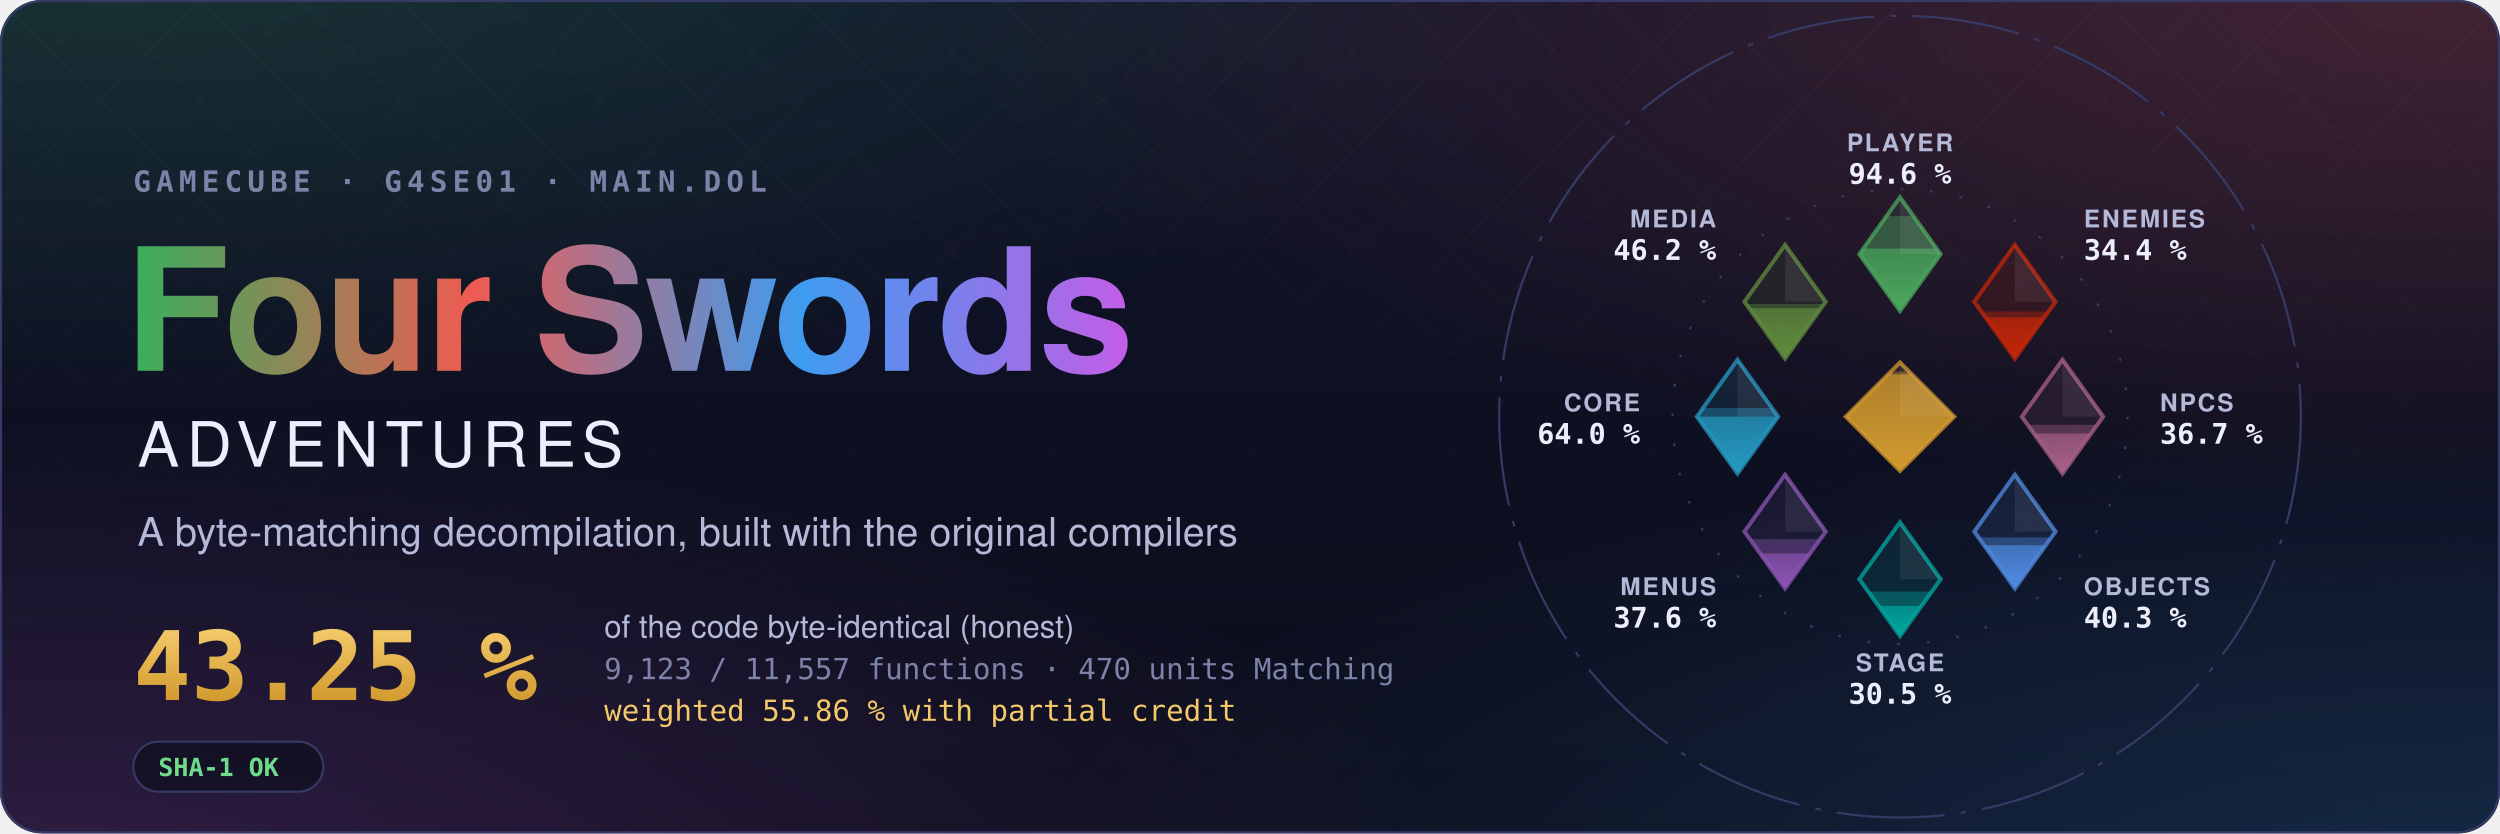
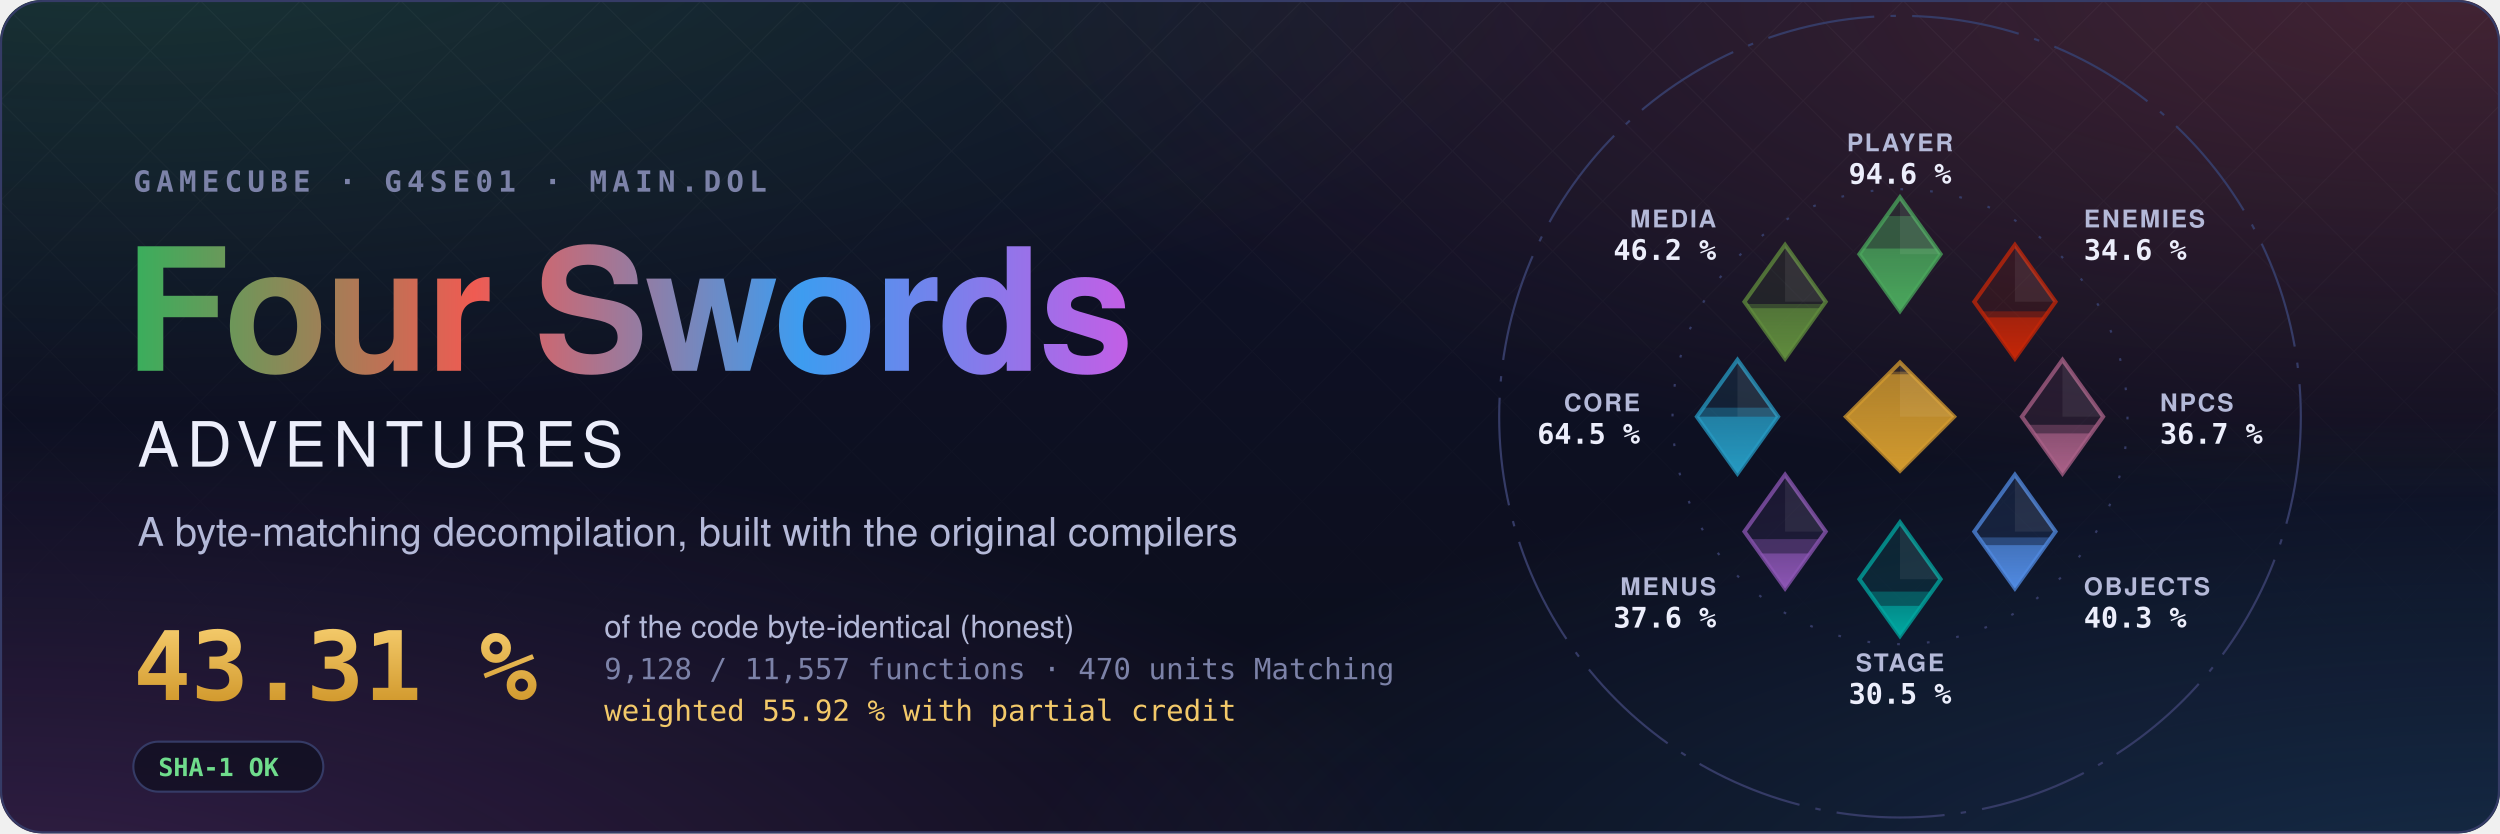
- <svg xmlns="http://www.w3.org/2000/svg" width="1200" height="400" viewBox="0 0 1200 400" role="img" aria-label="Four Swords Adventures decompilation: 43.25 % of the code matched, 9,123 of 11,557 functions">
+ <svg xmlns="http://www.w3.org/2000/svg" width="1200" height="400" viewBox="0 0 1200 400" role="img" aria-label="Four Swords Adventures decompilation: 43.31 % of the code matched, 9,128 of 11,557 functions">
  <style>text { font-family: -apple-system, BlinkMacSystemFont, 'Segoe UI', Helvetica, Arial, sans-serif; } .mono { font-family: ui-monospace, SFMono-Regular, 'SF Mono', Menlo, Consolas, monospace; } .spin { transform-box: fill-box; transform-origin: center; animation: spin 90s linear infinite; } @keyframes spin { to { transform: rotate(360deg); } } .rise { transform-box: fill-box; transform-origin: 50% 100%; animation: rise 1.6s cubic-bezier(.2,.8,.2,1) both; } @keyframes rise { from { transform: scaleY(0); } } @media (prefers-reduced-motion: reduce) { * { animation: none !important; } }</style>
  <defs>
    <radialGradient id="glow0" cx="0.05" cy="-0.1" r="0.6">
      <stop offset="0" stop-color="#3aae5c" stop-opacity="0.22" />
      <stop offset="1" stop-color="#3aae5c" stop-opacity="0" />
    </radialGradient>
    <radialGradient id="glow1" cx="0.98" cy="0.0" r="0.6">
      <stop offset="0" stop-color="#ef5b52" stop-opacity="0.22" />
      <stop offset="1" stop-color="#ef5b52" stop-opacity="0" />
    </radialGradient>
    <radialGradient id="glow2" cx="1.0" cy="1.1" r="0.6">
      <stop offset="0" stop-color="#3d9cf0" stop-opacity="0.22" />
      <stop offset="1" stop-color="#3d9cf0" stop-opacity="0" />
    </radialGradient>
    <radialGradient id="glow3" cx="0.0" cy="1.1" r="0.6">
      <stop offset="0" stop-color="#c35ee6" stop-opacity="0.22" />
      <stop offset="1" stop-color="#c35ee6" stop-opacity="0" />
    </radialGradient>
    <linearGradient id="sky" x1="0" y1="0" x2="0" y2="1">
      <stop offset="0" stop-color="#10132a" />
      <stop offset="1" stop-color="#0b0d1a" />
    </linearGradient>
    <linearGradient id="four" x1="0" y1="0" x2="1" y2="0">
      <stop offset="0" stop-color="#3aae5c" />
      <stop offset="0.34" stop-color="#ef5b52" />
      <stop offset="0.67" stop-color="#3d9cf0" />
      <stop offset="1" stop-color="#c35ee6" />
    </linearGradient>
    <linearGradient id="goldtext" x1="0" y1="0" x2="0" y2="1">
      <stop offset="0" stop-color="#f3c969" />
      <stop offset="1" stop-color="#d29a2e" />
    </linearGradient>
    <pattern id="lattice" width="34" height="34" patternUnits="userSpaceOnUse" patternTransform="rotate(45)">
      <path d="M0 0H34M0 0V34" stroke="#fff" stroke-opacity="0.035" />
    </pattern>
    <linearGradient id="fade" x1="0" y1="0" x2="0" y2="1">
      <stop offset="0" stop-color="#fff" />
      <stop offset="0.8" stop-color="#fff" stop-opacity="0" />
    </linearGradient>
    <mask id="fadeMask">
      <rect width="1200" height="400" fill="url(#fade)" />
    </mask>
    <clipPath id="card">
      <rect width="1200" height="400" rx="20" />
    </clipPath>
  </defs>
  <g clip-path="url(#card)">
    <rect width="1200" height="400" fill="url(#sky)" />
    <rect width="1200" height="400" fill="url(#glow0)" />
    <rect width="1200" height="400" fill="url(#glow1)" />
    <rect width="1200" height="400" fill="url(#glow2)" />
    <rect width="1200" height="400" fill="url(#glow3)" />
    <rect width="1200" height="400" fill="url(#lattice)" mask="url(#fadeMask)" />
  </g>
  <rect x="0.5" y="0.5" width="1199" height="399" rx="20" fill="none" stroke="#353b66" />
  <text x="64" y="92" class="mono" font-size="14" font-weight="600" letter-spacing="0.18em" fill="#7c82a8">GAMECUBE · G4SE01 · MAIN.DOL</text>
  <text x="60" y="178" font-size="82" font-weight="700" letter-spacing="-1.5" fill="url(#four)">Four Swords</text>
  <text x="66" y="224" font-size="30" font-weight="500" letter-spacing="0.12em" fill="#eceefb">ADVENTURES</text>
  <text x="66" y="262" font-size="19" fill="#b4b9d8">A byte-matching decompilation, built with the original compilers</text>
-   <text x="64" y="336" class="mono" font-size="46" font-weight="700" fill="url(#goldtext)">43.25 %</text>
+   <text x="64" y="336" class="mono" font-size="46" font-weight="700" fill="url(#goldtext)">43.31 %</text>
  <text x="290" y="306" font-size="15" fill="#b4b9d8">of the code byte-identical (honest)</text>
-   <text x="290" y="326" class="mono" font-size="14" fill="#7c82a8">9,123 / 11,557 functions · 470 units Matching</text>
-   <text x="290" y="346" class="mono" font-size="14" fill="#f3c969">weighted 55.86 % with partial credit</text>
+   <text x="290" y="326" class="mono" font-size="14" fill="#7c82a8">9,128 / 11,557 functions · 470 units Matching</text>
+   <text x="290" y="346" class="mono" font-size="14" fill="#f3c969">weighted 55.92 % with partial credit</text>
  <g transform="translate(64 356)">
    <rect width="91.2" height="24" rx="12" fill="#0b0d1a" fill-opacity="0.6" stroke="#353b66" />
    <text x="12" y="16.5" class="mono" font-size="12" font-weight="600" fill="#6fdc8c">SHA-1 OK</text>
  </g>
  <defs>
    <clipPath id="ec-player">
      <path d="M0 -81L15 -60L0 -39L-15 -60Z" />
    </clipPath>
    <linearGradient id="eg-player" x1="0" y1="1" x2="0" y2="0">
      <stop offset="0" stop-color="#4aa75c" />
      <stop offset="1" stop-color="#4aa75c" stop-opacity="0.65" />
    </linearGradient>
    <clipPath id="ec-enemies">
      <path d="M42.43 -63.43L57.43 -42.43L42.43 -21.43L27.43 -42.43Z" />
    </clipPath>
    <linearGradient id="eg-enemies" x1="0" y1="1" x2="0" y2="0">
      <stop offset="0" stop-color="#c52607" />
      <stop offset="1" stop-color="#c52607" stop-opacity="0.65" />
    </linearGradient>
    <clipPath id="ec-npcs">
      <path d="M60 -21L75 0L60 21L45 0Z" />
    </clipPath>
    <linearGradient id="eg-npcs" x1="0" y1="1" x2="0" y2="0">
      <stop offset="0" stop-color="#a96087" />
      <stop offset="1" stop-color="#a96087" stop-opacity="0.65" />
    </linearGradient>
    <clipPath id="ec-objects">
      <path d="M42.43 21.43L57.43 42.43L42.43 63.43L27.43 42.43Z" />
    </clipPath>
    <linearGradient id="eg-objects" x1="0" y1="1" x2="0" y2="0">
      <stop offset="0" stop-color="#508ae1" />
      <stop offset="1" stop-color="#508ae1" stop-opacity="0.65" />
    </linearGradient>
    <clipPath id="ec-stage">
      <path d="M0 39L15 60L0 81L-15 60Z" />
    </clipPath>
    <linearGradient id="eg-stage" x1="0" y1="1" x2="0" y2="0">
      <stop offset="0" stop-color="#00a8a1" />
      <stop offset="1" stop-color="#00a8a1" stop-opacity="0.65" />
    </linearGradient>
    <clipPath id="ec-menus">
      <path d="M-42.43 21.43L-27.43 42.43L-42.43 63.43L-57.43 42.43Z" />
    </clipPath>
    <linearGradient id="eg-menus" x1="0" y1="1" x2="0" y2="0">
      <stop offset="0" stop-color="#8c55b4" />
      <stop offset="1" stop-color="#8c55b4" stop-opacity="0.65" />
    </linearGradient>
    <clipPath id="ec-core">
      <path d="M-60 -21L-45 0L-60 21L-75 0Z" />
    </clipPath>
    <linearGradient id="eg-core" x1="0" y1="1" x2="0" y2="0">
      <stop offset="0" stop-color="#269ac2" />
      <stop offset="1" stop-color="#269ac2" stop-opacity="0.65" />
    </linearGradient>
    <clipPath id="ec-media">
      <path d="M-42.43 -63.43L-27.43 -42.43L-42.43 -21.43L-57.43 -42.43Z" />
    </clipPath>
    <linearGradient id="eg-media" x1="0" y1="1" x2="0" y2="0">
      <stop offset="0" stop-color="#608c3d" />
      <stop offset="1" stop-color="#608c3d" stop-opacity="0.65" />
    </linearGradient>
    <clipPath id="ec-libs">
      <path d="M0 -20L20 0L0 20L-20 0Z" />
    </clipPath>
    <linearGradient id="eg-libs" x1="0" y1="1" x2="0" y2="0">
      <stop offset="0" stop-color="#d29a2e" />
      <stop offset="1" stop-color="#d29a2e" stop-opacity="0.65" />
    </linearGradient>
  </defs>
  <g transform="translate(912 200) scale(1.3)">
    <circle class="spin" r="148" fill="none" stroke="#353b66" stroke-width="0.8" stroke-dasharray="40 6 2 6" />
    <circle r="84" fill="none" stroke="#353b66" stroke-width="0.8" stroke-dasharray="1 10" />
    <path d="M0 -81L15 -60L0 -39L-15 -60Z" fill="#4aa75c" fill-opacity="0.12" stroke="#4aa75c" stroke-opacity="0.75" stroke-width="1.5" />
    <g clip-path="url(#ec-player)">
      <rect class="rise" style="animation-delay:0.20s" x="-15.0" y="-74.08" width="30" height="35.08" fill="#4aa75c" fill-opacity="0.38" />
    </g>
    <g clip-path="url(#ec-player)">
      <rect class="rise" style="animation-delay:0.20s" x="-15.0" y="-62.09" width="30" height="23.09" fill="url(#eg-player)" />
    </g>
    <path d="M0.0 -81.0L15.0 -60.0L0.0 -60.0Z" fill="#fff" fill-opacity="0.07" />
    <text x="0.0" y="-98.0" text-anchor="middle" font-size="9" font-weight="600" letter-spacing="0.08em" fill="#b4b9d8">PLAYER</text>
    <text x="0.0" y="-86.0" text-anchor="middle" font-size="10.5" font-weight="700" fill="#eceefb" class="mono">94.6 %</text>
    <path d="M42.43 -63.43L57.43 -42.43L42.43 -21.43L27.43 -42.43Z" fill="#c52607" fill-opacity="0.12" stroke="#c52607" stroke-opacity="0.75" stroke-width="1.5" />
    <g clip-path="url(#ec-enemies)">
-       <rect class="rise" style="animation-delay:0.30s" x="27.43" y="-38.85" width="30" height="17.42" fill="#c52607" fill-opacity="0.38" />
+       <rect class="rise" style="animation-delay:0.30s" x="27.43" y="-38.90" width="30" height="17.47" fill="#c52607" fill-opacity="0.38" />
    </g>
    <g clip-path="url(#ec-enemies)">
-       <rect class="rise" style="animation-delay:0.30s" x="27.43" y="-36.65" width="30" height="15.22" fill="url(#eg-enemies)" />
+       <rect class="rise" style="animation-delay:0.30s" x="27.43" y="-36.66" width="30" height="15.23" fill="url(#eg-enemies)" />
    </g>
    <path d="M42.43 -63.43L57.43 -42.43L42.43 -42.43Z" fill="#fff" fill-opacity="0.07" />
    <text x="67.88" y="-69.88" text-anchor="start" font-size="9" font-weight="600" letter-spacing="0.08em" fill="#b4b9d8">ENEMIES</text>
-     <text x="67.88" y="-57.88" text-anchor="start" font-size="10.5" font-weight="700" fill="#eceefb" class="mono">34.4 %</text>
+     <text x="67.88" y="-57.88" text-anchor="start" font-size="10.5" font-weight="700" fill="#eceefb" class="mono">34.6 %</text>
    <path d="M60 -21L75 0L60 21L45 0Z" fill="#a96087" fill-opacity="0.12" stroke="#a96087" stroke-opacity="0.75" stroke-width="1.5" />
    <g clip-path="url(#ec-npcs)">
      <rect class="rise" style="animation-delay:0.40s" x="45.0" y="3.00" width="30" height="18.00" fill="#a96087" fill-opacity="0.38" />
    </g>
    <g clip-path="url(#ec-npcs)">
      <rect class="rise" style="animation-delay:0.40s" x="45.0" y="6.19" width="30" height="14.81" fill="url(#eg-npcs)" />
    </g>
    <path d="M60.0 -21.0L75.0 0.0L60.0 0.0Z" fill="#fff" fill-opacity="0.07" />
    <text x="96.0" y="-2.0" text-anchor="start" font-size="9" font-weight="600" letter-spacing="0.08em" fill="#b4b9d8">NPCS</text>
    <text x="96.0" y="10.0" text-anchor="start" font-size="10.5" font-weight="700" fill="#eceefb" class="mono">36.7 %</text>
    <path d="M42.43 21.43L57.43 42.43L42.43 63.43L27.43 42.43Z" fill="#508ae1" fill-opacity="0.12" stroke="#508ae1" stroke-opacity="0.75" stroke-width="1.5" />
    <g clip-path="url(#ec-objects)">
      <rect class="rise" style="animation-delay:0.50s" x="27.43" y="44.58" width="30" height="18.85" fill="#508ae1" fill-opacity="0.38" />
    </g>
    <g clip-path="url(#ec-objects)">
-       <rect class="rise" style="animation-delay:0.50s" x="27.43" y="47.49" width="30" height="15.94" fill="url(#eg-objects)" />
+       <rect class="rise" style="animation-delay:0.50s" x="27.43" y="47.43" width="30" height="16.00" fill="url(#eg-objects)" />
    </g>
    <path d="M42.43 21.43L57.43 42.43L42.43 42.43Z" fill="#fff" fill-opacity="0.07" />
    <text x="67.88" y="65.88" text-anchor="start" font-size="9" font-weight="600" letter-spacing="0.08em" fill="#b4b9d8">OBJECTS</text>
    <text x="67.88" y="77.88" text-anchor="start" font-size="10.5" font-weight="700" fill="#eceefb" class="mono">40.3 %</text>
    <path d="M0 39L15 60L0 81L-15 60Z" fill="#00a8a1" fill-opacity="0.12" stroke="#00a8a1" stroke-opacity="0.75" stroke-width="1.5" />
    <g clip-path="url(#ec-stage)">
      <rect class="rise" style="animation-delay:0.60s" x="-15.0" y="64.60" width="30" height="16.40" fill="#00a8a1" fill-opacity="0.38" />
    </g>
    <g clip-path="url(#ec-stage)">
      <rect class="rise" style="animation-delay:0.60s" x="-15.0" y="69.86" width="30" height="11.14" fill="url(#eg-stage)" />
    </g>
    <path d="M0.0 39.0L15.0 60.0L0.0 60.0Z" fill="#fff" fill-opacity="0.07" />
    <text x="0.0" y="94.0" text-anchor="middle" font-size="9" font-weight="600" letter-spacing="0.08em" fill="#b4b9d8">STAGE</text>
    <text x="0.0" y="106.0" text-anchor="middle" font-size="10.5" font-weight="700" fill="#eceefb" class="mono">30.5 %</text>
    <path d="M-42.43 21.43L-27.43 42.43L-42.43 63.43L-57.43 42.43Z" fill="#8c55b4" fill-opacity="0.12" stroke="#8c55b4" stroke-opacity="0.75" stroke-width="1.5" />
    <g clip-path="url(#ec-menus)">
      <rect class="rise" style="animation-delay:0.70s" x="-57.43" y="45.21" width="30" height="18.22" fill="#8c55b4" fill-opacity="0.38" />
    </g>
    <g clip-path="url(#ec-menus)">
      <rect class="rise" style="animation-delay:0.70s" x="-57.43" y="50.50" width="30" height="12.93" fill="url(#eg-menus)" />
    </g>
    <path d="M-42.43 21.43L-27.43 42.43L-42.43 42.43Z" fill="#fff" fill-opacity="0.07" />
    <text x="-67.88" y="65.88" text-anchor="end" font-size="9" font-weight="600" letter-spacing="0.08em" fill="#b4b9d8">MENUS</text>
    <text x="-67.88" y="77.88" text-anchor="end" font-size="10.5" font-weight="700" fill="#eceefb" class="mono">37.6 %</text>
    <path d="M-60 -21L-45 0L-60 21L-75 0Z" fill="#269ac2" fill-opacity="0.12" stroke="#269ac2" stroke-opacity="0.75" stroke-width="1.5" />
    <g clip-path="url(#ec-core)">
-       <rect class="rise" style="animation-delay:0.80s" x="-75.0" y="-3.17" width="30" height="24.17" fill="#269ac2" fill-opacity="0.38" />
+       <rect class="rise" style="animation-delay:0.80s" x="-75.0" y="-3.32" width="30" height="24.32" fill="#269ac2" fill-opacity="0.38" />
    </g>
    <g clip-path="url(#ec-core)">
      <rect class="rise" style="animation-delay:0.80s" x="-75.0" y="-0.01" width="30" height="21.01" fill="url(#eg-core)" />
    </g>
    <path d="M-60.0 -21.0L-45.0 0.0L-60.0 0.0Z" fill="#fff" fill-opacity="0.07" />
    <text x="-96.0" y="-2.0" text-anchor="end" font-size="9" font-weight="600" letter-spacing="0.08em" fill="#b4b9d8">CORE</text>
-     <text x="-96.0" y="10.0" text-anchor="end" font-size="10.5" font-weight="700" fill="#eceefb" class="mono">64.0 %</text>
+     <text x="-96.0" y="10.0" text-anchor="end" font-size="10.5" font-weight="700" fill="#eceefb" class="mono">64.5 %</text>
    <path d="M-42.43 -63.43L-27.43 -42.43L-42.43 -21.43L-57.43 -42.43Z" fill="#608c3d" fill-opacity="0.12" stroke="#608c3d" stroke-opacity="0.75" stroke-width="1.5" />
    <g clip-path="url(#ec-media)">
      <rect class="rise" style="animation-delay:0.90s" x="-57.43" y="-41.61" width="30" height="20.18" fill="#608c3d" fill-opacity="0.38" />
    </g>
    <g clip-path="url(#ec-media)">
      <rect class="rise" style="animation-delay:0.90s" x="-57.43" y="-40.05" width="30" height="18.62" fill="url(#eg-media)" />
    </g>
    <path d="M-42.43 -63.43L-27.43 -42.43L-42.43 -42.43Z" fill="#fff" fill-opacity="0.07" />
    <text x="-67.88" y="-69.88" text-anchor="end" font-size="9" font-weight="600" letter-spacing="0.08em" fill="#b4b9d8">MEDIA</text>
    <text x="-67.88" y="-57.88" text-anchor="end" font-size="10.5" font-weight="700" fill="#eceefb" class="mono">46.2 %</text>
    <path d="M0 -20L20 0L0 20L-20 0Z" fill="#d29a2e" fill-opacity="0.12" stroke="#d29a2e" stroke-opacity="0.75" stroke-width="1.5" />
    <g clip-path="url(#ec-libs)">
      <rect class="rise" style="animation-delay:1.00s" x="-20" y="-16.62" width="40" height="36.62" fill="#d29a2e" fill-opacity="0.38" />
    </g>
    <g clip-path="url(#ec-libs)">
      <rect class="rise" style="animation-delay:1.00s" x="-20" y="-15.65" width="40" height="35.65" fill="url(#eg-libs)" />
    </g>
    <path d="M0 -20L20 0L0 0Z" fill="#fff" fill-opacity="0.07" />
  </g>
</svg>
